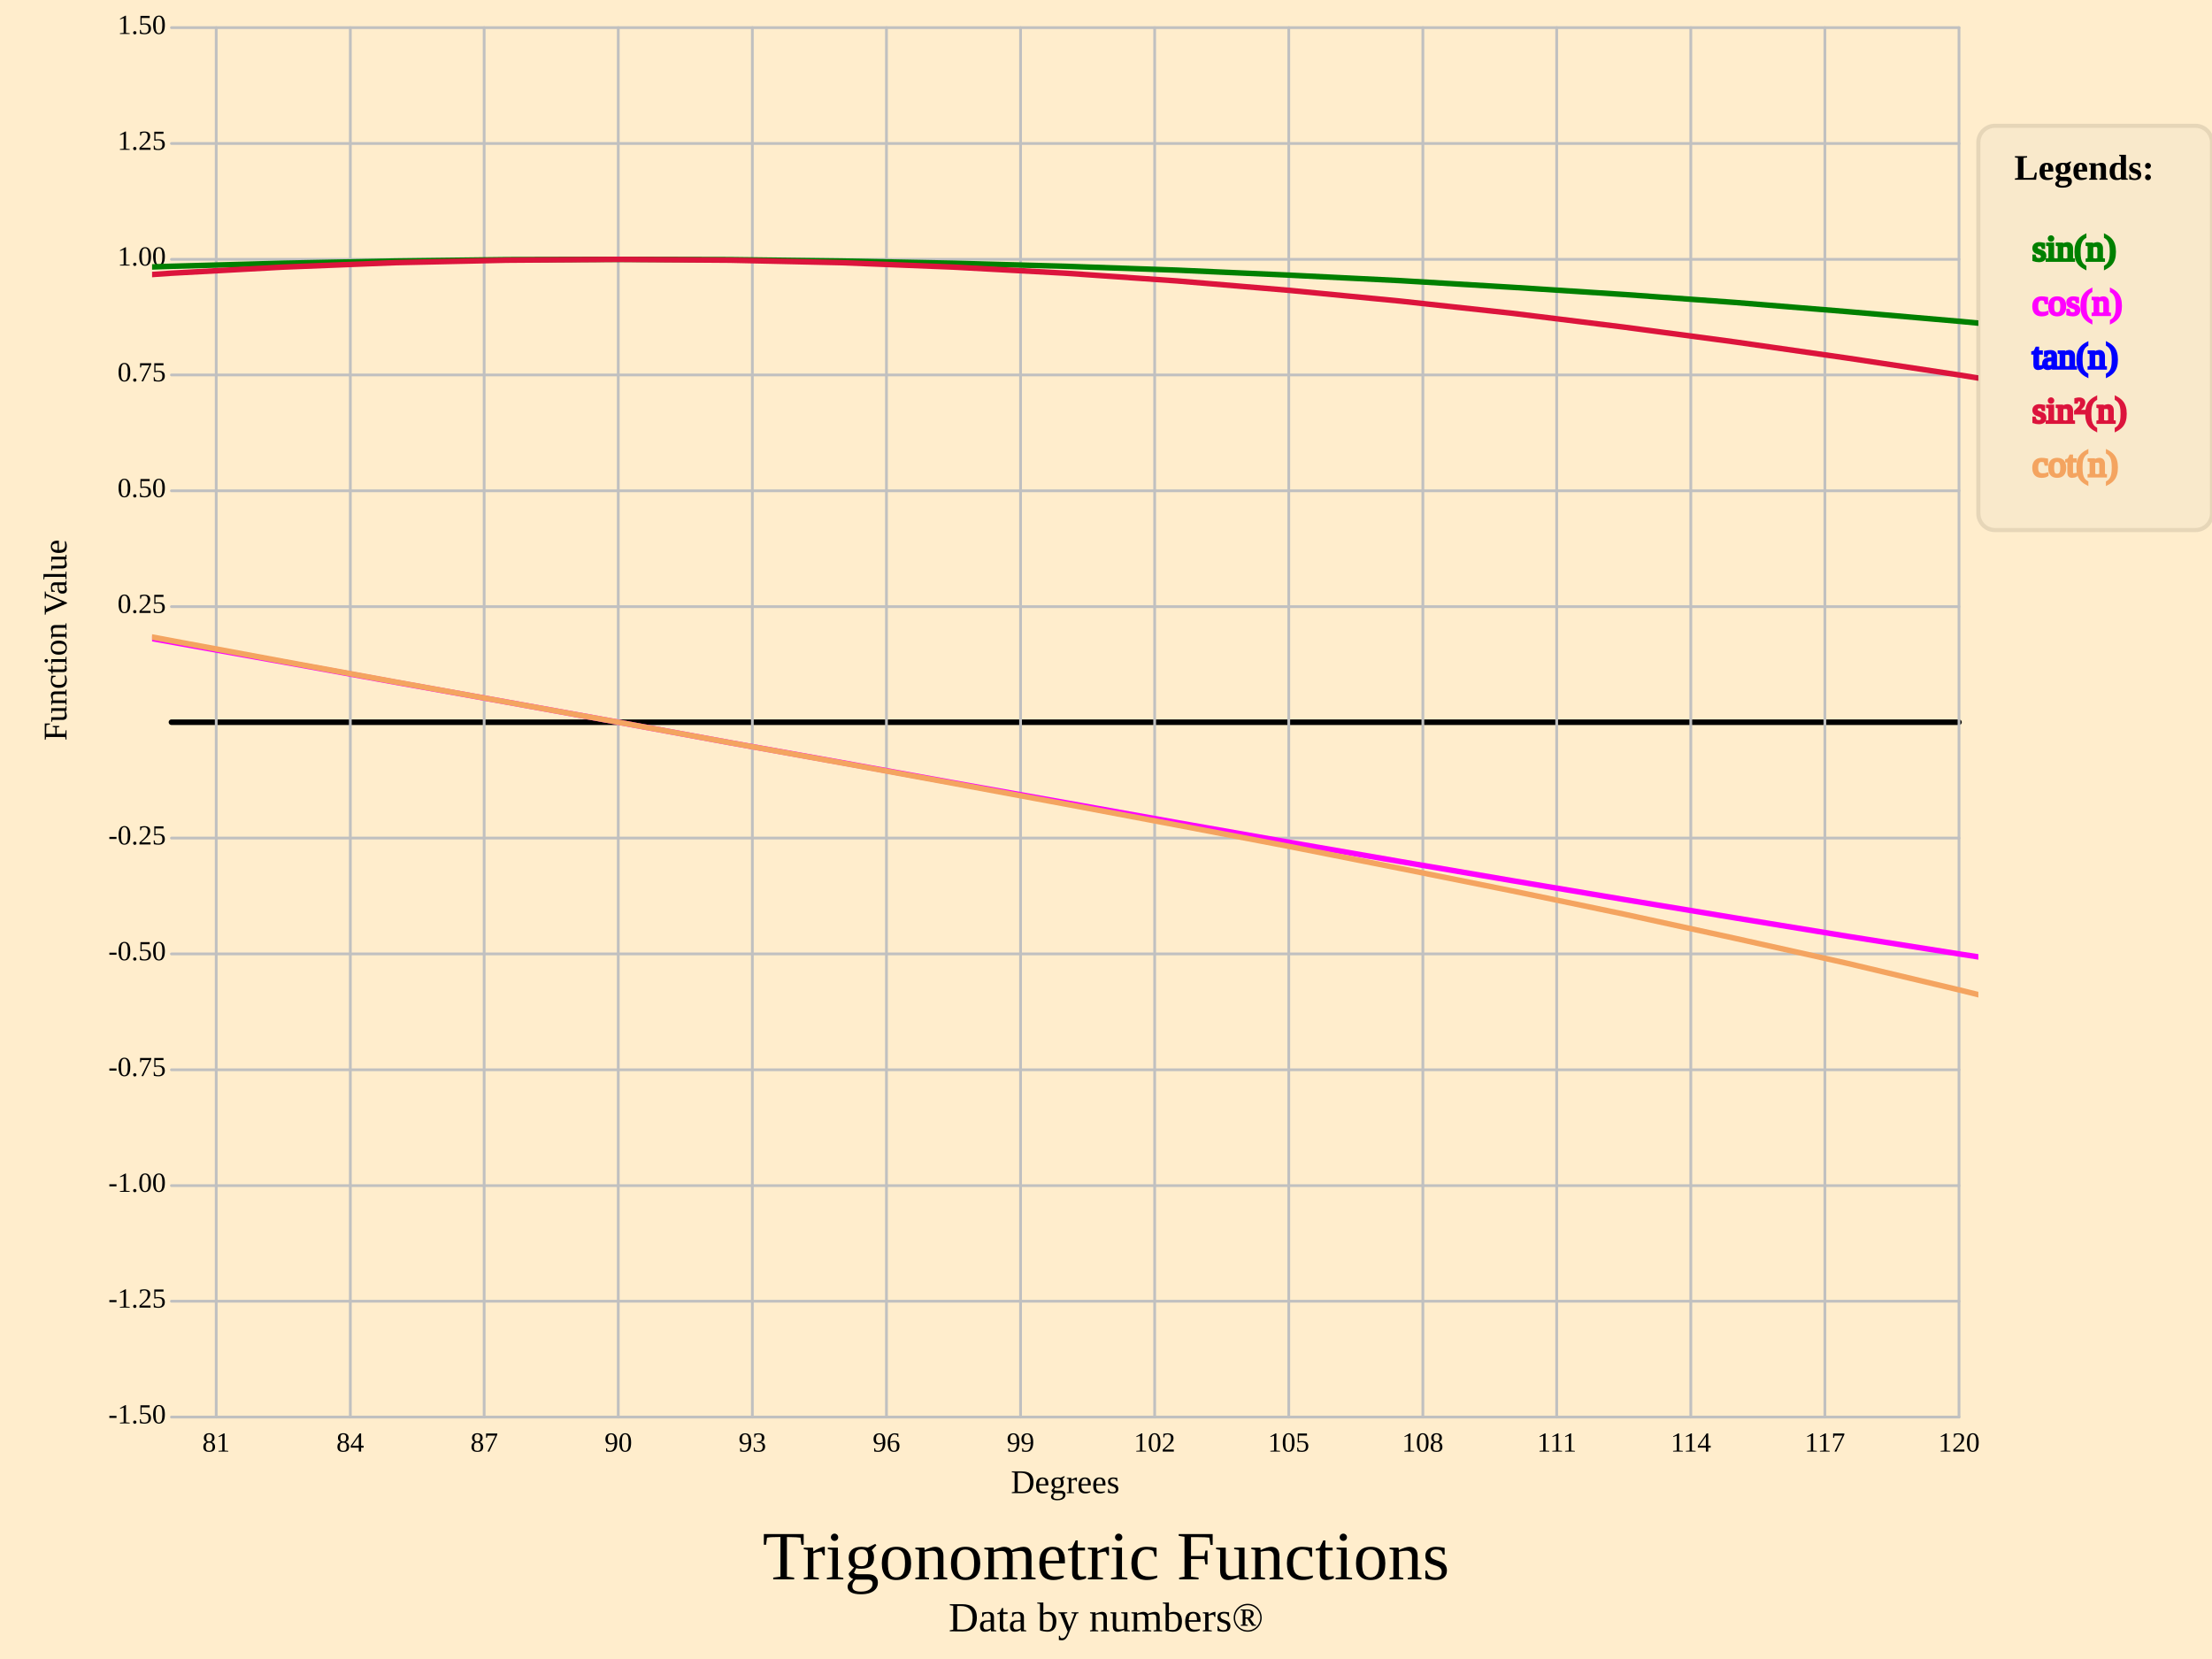
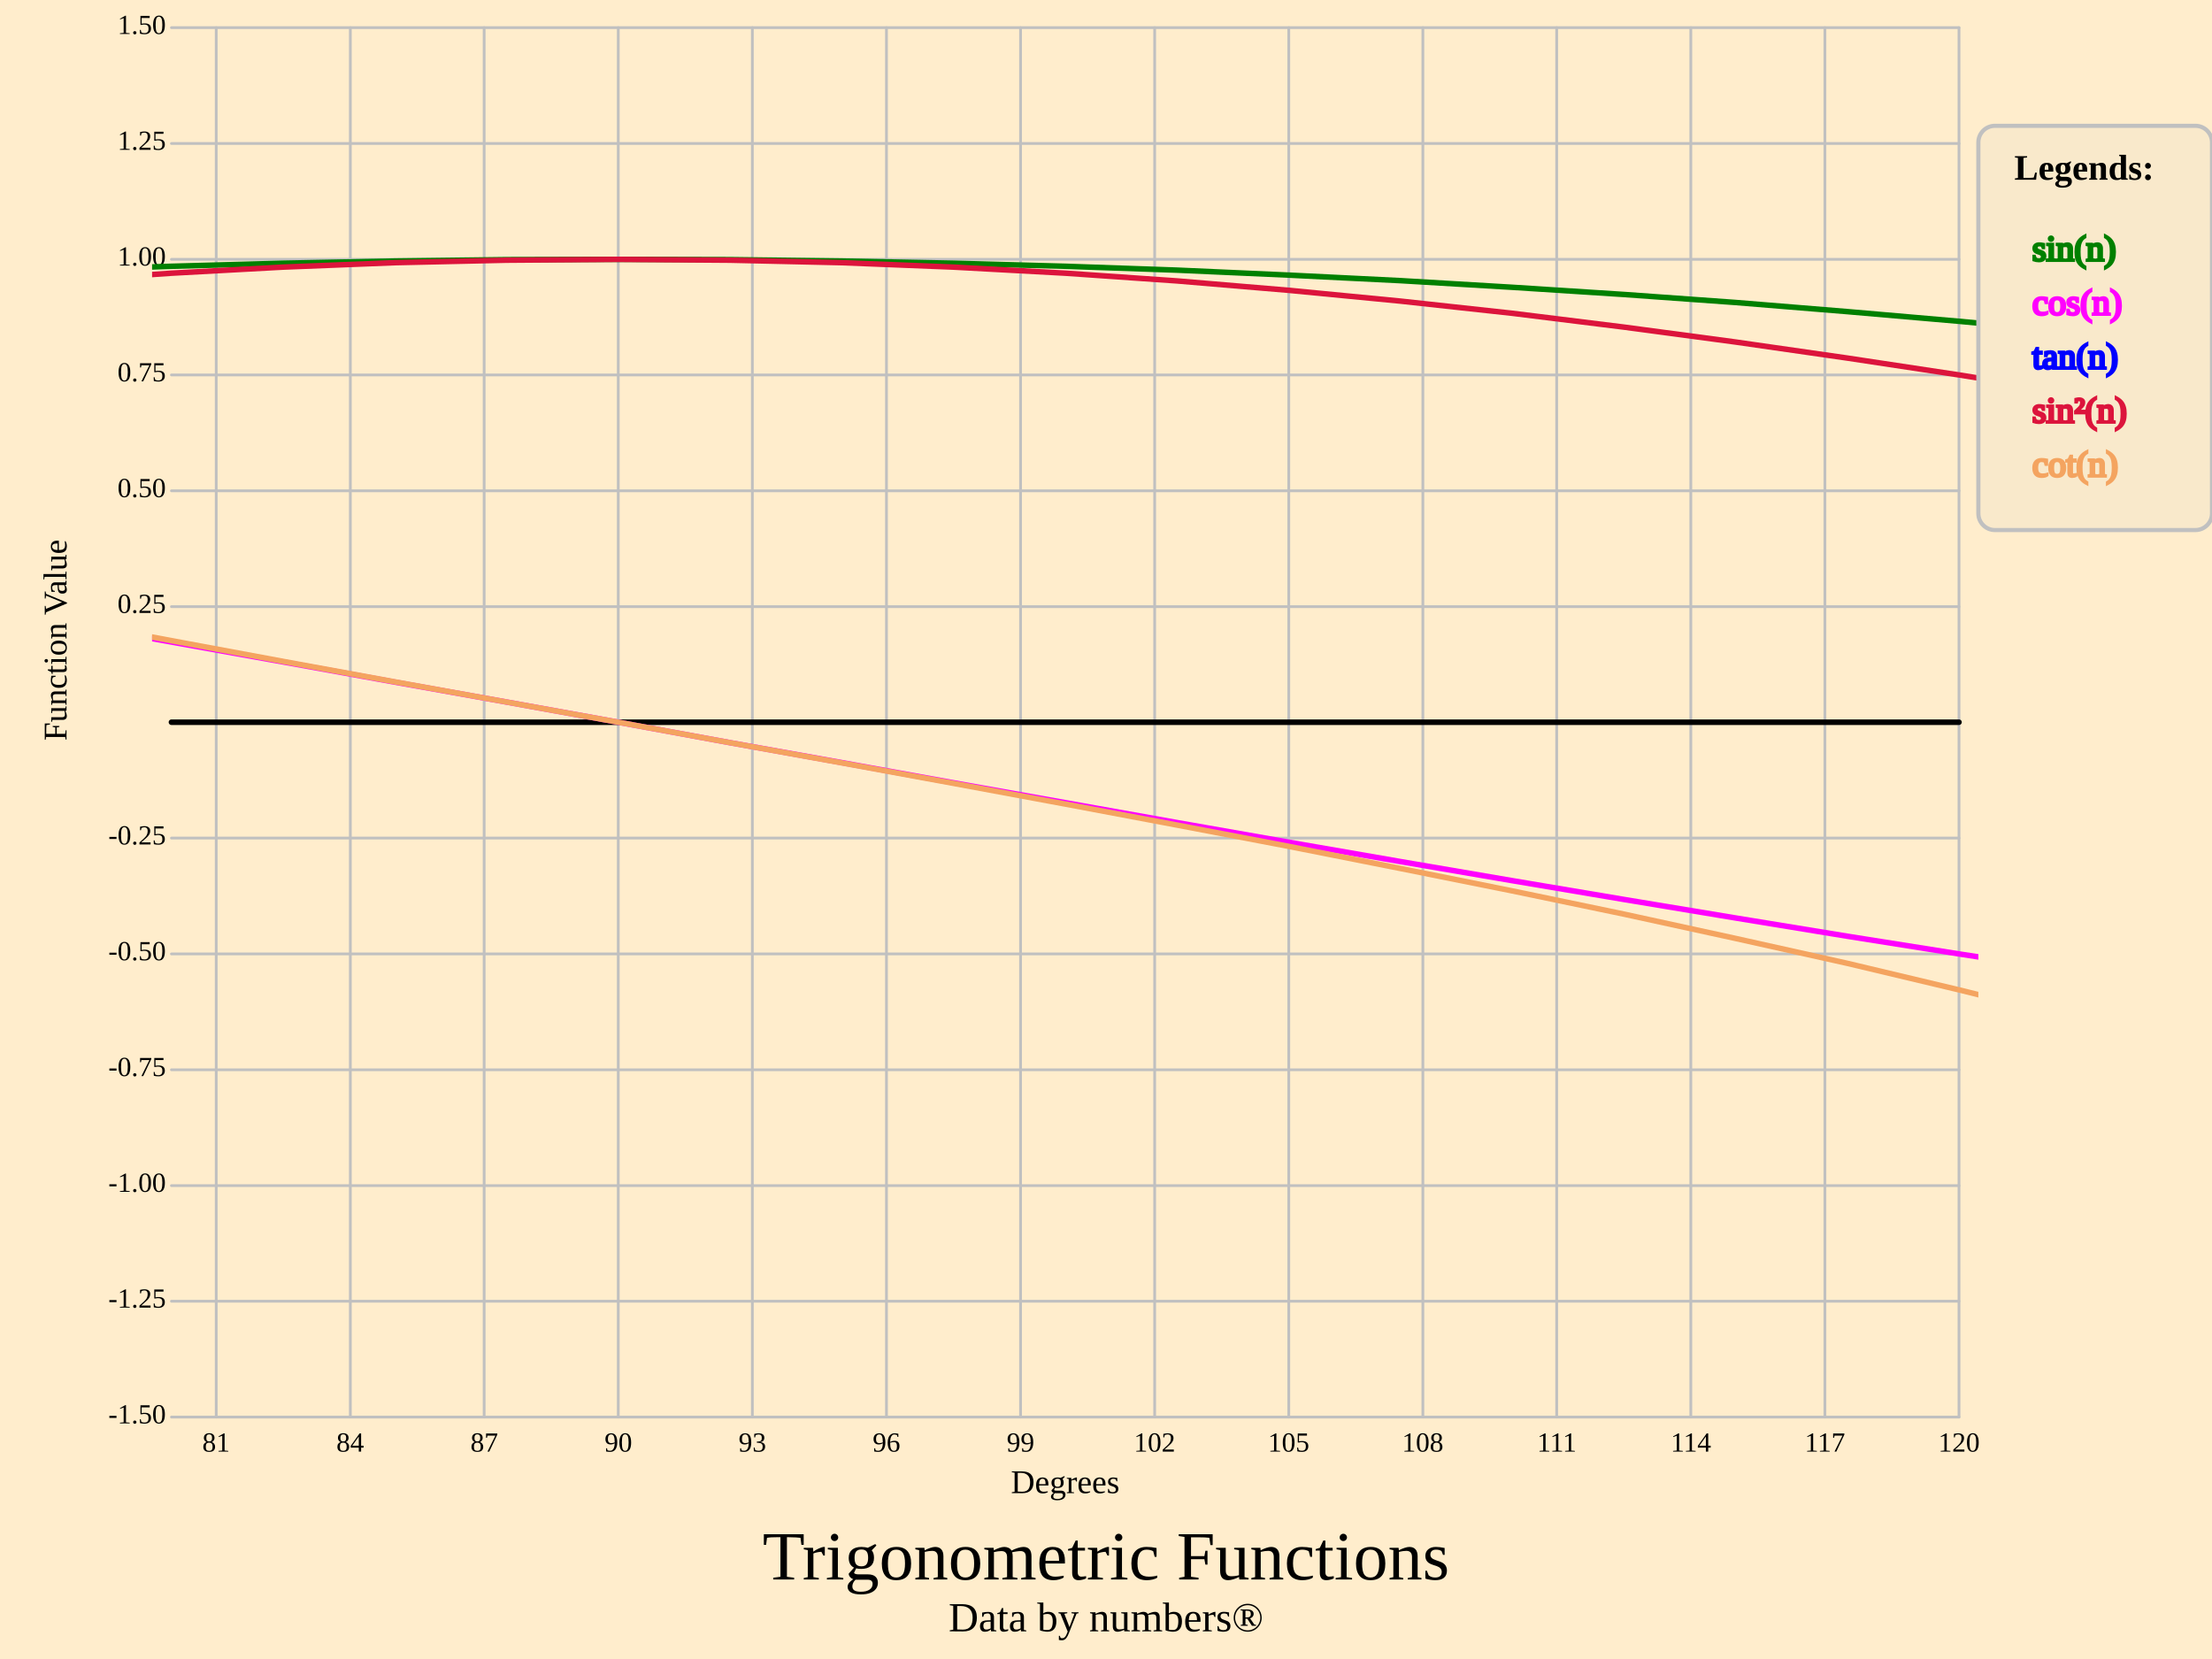
<svg xmlns="http://www.w3.org/2000/svg" width="800" height="600">
  <defs>
    <clipPath id="plotable">
-       <rect x="55.0" y="3.0" width="660.5" height="516.5" />
+       <rect x="55.0" y="3.0" width="660.5" height="516.5" rx="0.0" />
    </clipPath>
  </defs>
-   <rect x="0" y="0" width="800" height="600" style="stroke: none; stroke-width: 0; fill: #ffedcc" />
-   <path d=" M 62.0,261.2 H 708.5 " style="stroke: Black;fill: none;stroke-width: 2.0;stroke-linecap: round" />
-   <path d=" M 78.2,512.5 V 10.0 M 126.7,512.5 V 10.0 M 175.1,512.5 V 10.0 M 223.6,512.5 V 10.0 M 272.1,512.5 V 10.0 M 320.6,512.5 V 10.0 M 369.1,512.5 V 10.0 M 417.6,512.5 V 10.0 M 466.1,512.5 V 10.0 M 514.6,512.5 V 10.0 M 563.0,512.5 V 10.0 M 611.5,512.5 V 10.0 M 660.0,512.5 V 10.0 M 708.5,512.5 V 10.0 " style="stroke: Silver;fill: none;stroke-width: 1.0;stroke-linecap: round" />
-   <text x="78.16" y="525.00" style="text-anchor: middle; font-size: 10.0px">81</text>
-   <text x="126.65" y="525.00" style="text-anchor: middle; font-size: 10.0px">84</text>
-   <text x="175.14" y="525.00" style="text-anchor: middle; font-size: 10.0px">87</text>
-   <text x="223.63" y="525.00" style="text-anchor: middle; font-size: 10.0px">90</text>
-   <text x="272.11" y="525.00" style="text-anchor: middle; font-size: 10.0px">93</text>
-   <text x="320.60" y="525.00" style="text-anchor: middle; font-size: 10.0px">96</text>
-   <text x="369.09" y="525.00" style="text-anchor: middle; font-size: 10.0px">99</text>
-   <text x="417.58" y="525.00" style="text-anchor: middle; font-size: 10.0px">102</text>
-   <text x="466.06" y="525.00" style="text-anchor: middle; font-size: 10.0px">105</text>
-   <text x="514.55" y="525.00" style="text-anchor: middle; font-size: 10.0px">108</text>
-   <text x="563.04" y="525.00" style="text-anchor: middle; font-size: 10.0px">111</text>
-   <text x="611.53" y="525.00" style="text-anchor: middle; font-size: 10.0px">114</text>
-   <text x="660.01" y="525.00" style="text-anchor: middle; font-size: 10.0px">117</text>
-   <text x="708.50" y="525.00" style="text-anchor: middle; font-size: 10.0px">120</text>
-   <path d=" M 62.0,219.4 H 708.5 M 62.0,303.1 H 708.5 M 62.0,177.5 H 708.5 M 62.0,345.0 H 708.5 M 62.0,135.6 H 708.5 M 62.0,386.9 H 708.5 M 62.0,93.8 H 708.5 M 62.0,428.8 H 708.5 M 62.0,51.9 H 708.5 M 62.0,470.6 H 708.5 M 62.0,10.0 H 708.5 M 62.0,512.5 H 708.5 " style="stroke: Silver;fill: none;stroke-width: 1.0;stroke-linecap: round" />
-   <text x="60.00" y="219.38" dominant-baseline="middle" style="text-anchor: end; font-size: 10.0px">0.25</text>
-   <text x="60.00" y="303.12" dominant-baseline="middle" style="text-anchor: end; font-size: 10.0px">-0.25</text>
-   <text x="60.00" y="177.50" dominant-baseline="middle" style="text-anchor: end; font-size: 10.0px">0.50</text>
-   <text x="60.00" y="345.00" dominant-baseline="middle" style="text-anchor: end; font-size: 10.0px">-0.50</text>
-   <text x="60.00" y="135.62" dominant-baseline="middle" style="text-anchor: end; font-size: 10.0px">0.75</text>
-   <text x="60.00" y="386.88" dominant-baseline="middle" style="text-anchor: end; font-size: 10.0px">-0.75</text>
-   <text x="60.00" y="93.75" dominant-baseline="middle" style="text-anchor: end; font-size: 10.0px">1.00</text>
-   <text x="60.00" y="428.75" dominant-baseline="middle" style="text-anchor: end; font-size: 10.0px">-1.00</text>
-   <text x="60.00" y="51.88" dominant-baseline="middle" style="text-anchor: end; font-size: 10.0px">1.25</text>
-   <text x="60.00" y="470.62" dominant-baseline="middle" style="text-anchor: end; font-size: 10.0px">-1.25</text>
-   <text x="60.00" y="10.00" dominant-baseline="middle" style="text-anchor: end; font-size: 10.0px">1.50</text>
-   <text x="60.00" y="512.50" dominant-baseline="middle" style="text-anchor: end; font-size: 10.0px">-1.50</text>
+   <rect x="0" y="0" width="800" height="600" rx="0" style="fill: #ffedcc;stroke: none;stroke-width: 0" />
+   <path d=" M 78.2,512.5 V 10.0 M 126.7,512.5 V 10.0 M 175.1,512.5 V 10.0 M 223.6,512.5 V 10.0 M 272.1,512.5 V 10.0 M 320.6,512.5 V 10.0 M 369.1,512.5 V 10.0 M 417.6,512.5 V 10.0 M 466.1,512.5 V 10.0 M 514.6,512.5 V 10.0 M 563.0,512.5 V 10.0 M 611.5,512.5 V 10.0 M 660.0,512.5 V 10.0 M 708.5,512.5 V 10.0 " style="fill: none;stroke: Silver;stroke-linecap: round;stroke-width: 1.0" />
+   <text x="78.16" y="525.00" style="font-size: 10.0px;text-anchor: middle">81</text>
+   <text x="126.65" y="525.00" style="font-size: 10.0px;text-anchor: middle">84</text>
+   <text x="175.14" y="525.00" style="font-size: 10.0px;text-anchor: middle">87</text>
+   <text x="223.63" y="525.00" style="font-size: 10.0px;text-anchor: middle">90</text>
+   <text x="272.11" y="525.00" style="font-size: 10.0px;text-anchor: middle">93</text>
+   <text x="320.60" y="525.00" style="font-size: 10.0px;text-anchor: middle">96</text>
+   <text x="369.09" y="525.00" style="font-size: 10.0px;text-anchor: middle">99</text>
+   <text x="417.58" y="525.00" style="font-size: 10.0px;text-anchor: middle">102</text>
+   <text x="466.06" y="525.00" style="font-size: 10.0px;text-anchor: middle">105</text>
+   <text x="514.55" y="525.00" style="font-size: 10.0px;text-anchor: middle">108</text>
+   <text x="563.04" y="525.00" style="font-size: 10.0px;text-anchor: middle">111</text>
+   <text x="611.53" y="525.00" style="font-size: 10.0px;text-anchor: middle">114</text>
+   <text x="660.01" y="525.00" style="font-size: 10.0px;text-anchor: middle">117</text>
+   <text x="708.50" y="525.00" style="font-size: 10.0px;text-anchor: middle">120</text>
+   <path d=" M 62.0,219.4 H 708.5 M 62.0,303.1 H 708.5 M 62.0,177.5 H 708.5 M 62.0,345.0 H 708.5 M 62.0,135.6 H 708.5 M 62.0,386.9 H 708.5 M 62.0,93.8 H 708.5 M 62.0,428.8 H 708.5 M 62.0,51.9 H 708.5 M 62.0,470.6 H 708.5 M 62.0,10.0 H 708.5 M 62.0,512.5 H 708.5 " style="fill: none;stroke: Silver;stroke-linecap: round;stroke-width: 1.0" />
+   <text x="60.00" y="219.38" style="dominant-baseline: middle;font-size: 10.0px;text-anchor: end">0.25</text>
+   <text x="60.00" y="303.12" style="dominant-baseline: middle;font-size: 10.0px;text-anchor: end">-0.25</text>
+   <text x="60.00" y="177.50" style="dominant-baseline: middle;font-size: 10.0px;text-anchor: end">0.50</text>
+   <text x="60.00" y="345.00" style="dominant-baseline: middle;font-size: 10.0px;text-anchor: end">-0.50</text>
+   <text x="60.00" y="135.62" style="dominant-baseline: middle;font-size: 10.0px;text-anchor: end">0.75</text>
+   <text x="60.00" y="386.88" style="dominant-baseline: middle;font-size: 10.0px;text-anchor: end">-0.75</text>
+   <text x="60.00" y="93.75" style="dominant-baseline: middle;font-size: 10.0px;text-anchor: end">1.00</text>
+   <text x="60.00" y="428.75" style="dominant-baseline: middle;font-size: 10.0px;text-anchor: end">-1.00</text>
+   <text x="60.00" y="51.88" style="dominant-baseline: middle;font-size: 10.0px;text-anchor: end">1.25</text>
+   <text x="60.00" y="470.62" style="dominant-baseline: middle;font-size: 10.0px;text-anchor: end">-1.25</text>
+   <text x="60.00" y="10.00" style="dominant-baseline: middle;font-size: 10.0px;text-anchor: end">1.50</text>
+   <text x="60.00" y="512.50" style="dominant-baseline: middle;font-size: 10.0px;text-anchor: end">-1.50</text>
+   <path d=" M 62.0,261.2 H 708.5 " style="fill: none;stroke: Black;stroke-linecap: round;stroke-width: 2.0" />
  <g clip-path="url(#plotable)" opacity="1.00">
-     <path d=" M -400.0,261.2 L -400.0,253.9 M -400.0,239.4 M -400.0,232.2 M -400.0,225.0 M -400.0,217.9 M -400.0,210.9 M -400.0,204.0 M -400.0,197.2 M -400.0,190.5 M -400.0,183.9 M -400.0,177.5 M -400.0,171.3 M -400.0,165.2 M -400.0,159.3 M -400.0,153.6 M -400.0,148.1 M -400.0,142.8 M -400.0,137.8 M -400.0,132.9 L -382.5,128.4 L -342.1,124.0 L -301.7,120.0 L -261.2,116.2 L -220.8,112.7 L -180.4,109.4 L -140.0,106.5 L -99.6,103.9 L -59.2,101.5 L -18.8,99.5 L 21.6,97.7 L 62.0,96.3 L 102.4,95.2 L 142.8,94.4 L 183.2,93.9 L 223.6,93.8 L 264.0,93.9 L 304.4,94.4 L 344.8,95.2 L 385.3,96.3 L 425.7,97.7 L 466.1,99.5 L 506.5,101.5 L 546.9,103.9 L 587.3,106.5 L 627.7,109.4 L 668.1,112.7 L 708.5,116.2 L 748.9,120.0 L 789.3,124.0 L 829.7,128.4 L 870.1,132.9 L 910.5,137.8 L 950.9,142.8 L 991.3,148.1 L 1031.8,153.6 L 1072.2,159.3 L 1112.6,165.2 L 1153.0,171.3 L 1193.4,177.5 L 1200.0,183.9 M 1200.0,197.2 M 1200.0,204.0 M 1200.0,210.9 M 1200.0,217.9 M 1200.0,225.0 M 1200.0,232.2 M 1200.0,239.4 M 1200.0,246.7 M 1200.0,253.9 M 1200.0,261.2 M 1200.0,268.6 M 1200.0,275.8 M 1200.0,283.1 M 1200.0,290.3 M 1200.0,297.5 M 1200.0,304.6 M 1200.0,311.6 M 1200.0,318.5 M 1200.0,325.3 M 1200.0,332.0 M 1200.0,338.6 M 1200.0,345.0 M 1200.0,351.2 M 1200.0,357.3 M 1200.0,363.2 M 1200.0,368.9 M 1200.0,374.4 M 1200.0,379.7 M 1200.0,384.7 M 1200.0,389.6 M 1200.0,394.1 M 1200.0,398.5 M 1200.0,402.5 M 1200.0,406.3 M 1200.0,409.8 M 1200.0,413.1 M 1200.0,416.0 M 1200.0,418.6 M 1200.0,421.0 M 1200.0,423.0 M 1200.0,424.8 M 1200.0,426.2 M 1200.0,427.3 M 1200.0,428.1 M 1200.0,428.6 M 1200.0,428.8 M 1200.0,428.6 M 1200.0,428.1 M 1200.0,427.3 M 1200.0,426.2 M 1200.0,424.8 M 1200.0,423.0 M 1200.0,421.0 M 1200.0,418.6 M 1200.0,416.0 M 1200.0,413.1 M 1200.0,409.8 M 1200.0,406.3 M 1200.0,402.5 M 1200.0,398.5 M 1200.0,394.1 M 1200.0,389.6 M 1200.0,384.7 M 1200.0,379.7 M 1200.0,374.4 M 1200.0,368.9 M 1200.0,363.2 M 1200.0,357.3 M 1200.0,351.2 M 1200.0,345.0 M 1200.0,338.6 M 1200.0,332.0 M 1200.0,325.3 M 1200.0,318.5 M 1200.0,311.6 M 1200.0,304.6 M 1200.0,297.5 M 1200.0,290.3 M 1200.0,283.1 M 1200.0,275.8 M 1200.0,268.6 M 1200.0,261.3 " style="stroke: #008000;fill: none;stroke-width: 2.0;stroke-linecap: round" />
-     <path d=" M -400.0,93.8 L -400.0,93.9 M -400.0,95.2 M -400.0,96.3 M -400.0,97.7 M -400.0,99.5 M -400.0,101.5 M -400.0,103.9 M -400.0,106.5 M -400.0,109.4 M -400.0,112.7 M -400.0,116.2 M -400.0,120.0 M -400.0,124.0 M -400.0,128.4 M -400.0,132.9 M -400.0,137.8 M -400.0,142.8 M -400.0,148.1 M -400.0,153.6 L -382.5,159.3 L -342.1,165.2 L -301.7,171.3 L -261.2,177.5 L -220.8,183.9 L -180.4,190.5 L -140.0,197.2 L -99.6,204.0 L -59.2,210.9 L -18.8,217.9 L 21.6,225.0 L 62.0,232.2 L 102.4,239.4 L 142.8,246.7 L 183.2,253.9 L 223.6,261.2 L 264.0,268.6 L 304.4,275.8 L 344.8,283.1 L 385.3,290.3 L 425.7,297.5 L 466.1,304.6 L 506.5,311.6 L 546.9,318.5 L 587.3,325.3 L 627.7,332.0 L 668.1,338.6 L 708.5,345.0 L 748.9,351.2 L 789.3,357.3 L 829.7,363.2 L 870.1,368.9 L 910.5,374.4 L 950.9,379.7 L 991.3,384.7 L 1031.8,389.6 L 1072.2,394.1 L 1112.6,398.5 L 1153.0,402.5 L 1193.4,406.3 L 1200.0,409.8 M 1200.0,416.0 M 1200.0,418.6 M 1200.0,421.0 M 1200.0,423.0 M 1200.0,424.8 M 1200.0,426.2 M 1200.0,427.3 M 1200.0,428.1 M 1200.0,428.6 M 1200.0,428.8 M 1200.0,428.6 M 1200.0,428.1 M 1200.0,427.3 M 1200.0,426.2 M 1200.0,424.8 M 1200.0,423.0 M 1200.0,421.0 M 1200.0,418.6 M 1200.0,416.0 M 1200.0,413.1 M 1200.0,409.8 M 1200.0,406.3 M 1200.0,402.5 M 1200.0,398.5 M 1200.0,394.1 M 1200.0,389.6 M 1200.0,384.7 M 1200.0,379.7 M 1200.0,374.4 M 1200.0,368.9 M 1200.0,363.2 M 1200.0,357.3 M 1200.0,351.2 M 1200.0,345.0 M 1200.0,338.6 M 1200.0,332.0 M 1200.0,325.3 M 1200.0,318.5 M 1200.0,311.6 M 1200.0,304.6 M 1200.0,297.5 M 1200.0,290.3 M 1200.0,283.1 M 1200.0,275.8 M 1200.0,268.6 M 1200.0,261.3 M 1200.0,253.9 M 1200.0,246.7 M 1200.0,239.4 M 1200.0,232.2 M 1200.0,225.0 M 1200.0,217.9 M 1200.0,210.9 M 1200.0,204.0 M 1200.0,197.2 M 1200.0,190.5 M 1200.0,183.9 M 1200.0,177.5 M 1200.0,171.3 M 1200.0,165.2 M 1200.0,159.3 M 1200.0,153.6 M 1200.0,148.1 M 1200.0,142.8 M 1200.0,137.8 M 1200.0,132.9 M 1200.0,128.4 M 1200.0,124.0 M 1200.0,120.0 M 1200.0,116.2 M 1200.0,112.7 M 1200.0,109.4 M 1200.0,106.5 M 1200.0,103.9 M 1200.0,101.5 M 1200.0,99.5 M 1200.0,97.7 M 1200.0,96.3 M 1200.0,95.2 M 1200.0,94.4 M 1200.0,93.9 M 1200.0,93.8 " style="stroke: #ff00ff;fill: none;stroke-width: 2.0;stroke-linecap: round" />
-     <path d=" M -400.0,261.2 L -400.0,253.9 M -400.0,239.2 M -400.0,231.7 M -400.0,224.1 M -400.0,216.4 M -400.0,208.4 M -400.0,200.3 M -400.0,191.9 M -400.0,183.1 M -400.0,174.1 M -400.0,164.5 M -400.0,154.5 M -400.0,144.0 M -400.0,132.7 M -400.0,120.7 M -400.0,107.8 M -400.0,93.8 M -400.0,78.5 M -400.0,61.6 L -382.5,43.0 L -342.1,22.0 L -301.7,-1.7 L -261.2,-28.9 L -220.8,-60.5 L -180.4,-98.0 L -140.0,-143.1 L -99.6,-199.0 L -59.2,-270.0 L -18.8,-300.0 M 62.0,-300.0 M 102.4,-300.0 M 142.8,-300.0 M 183.2,-300.0 M 223.6,-300.0 M 264.0,900.0 M 304.4,900.0 M 344.8,900.0 M 385.3,900.0 M 425.7,900.0 L 466.1,886.4 L 506.5,792.5 L 546.9,721.5 L 587.3,665.6 L 627.7,620.5 L 668.1,583.0 L 708.5,551.4 L 748.9,524.2 L 789.3,500.5 L 829.7,479.5 L 870.1,460.9 L 910.5,444.0 L 950.9,428.8 L 991.3,414.7 L 1031.8,401.8 L 1072.2,389.8 L 1112.6,378.5 L 1153.0,368.0 L 1193.4,358.0 L 1200.0,348.4 M 1200.0,330.6 M 1200.0,322.2 M 1200.0,314.1 M 1200.0,306.1 M 1200.0,298.4 M 1200.0,290.8 M 1200.0,283.3 M 1200.0,275.9 M 1200.0,268.6 M 1200.0,261.2 M 1200.0,253.9 M 1200.0,246.6 M 1200.0,239.2 M 1200.0,231.7 M 1200.0,224.1 M 1200.0,216.4 M 1200.0,208.4 M 1200.0,200.3 M 1200.0,191.9 M 1200.0,183.1 M 1200.0,174.1 M 1200.0,164.5 M 1200.0,154.5 M 1200.0,144.0 M 1200.0,132.7 M 1200.0,120.7 M 1200.0,107.8 M 1200.0,93.8 M 1200.0,78.5 M 1200.0,61.6 M 1200.0,43.0 M 1200.0,22.0 M 1200.0,-1.7 M 1200.0,-28.9 M 1200.0,-60.5 M 1200.0,-98.0 M 1200.0,-143.1 M 1200.0,-199.0 M 1200.0,-270.0 M 1200.0,-300.0 M 1200.0,-300.0 M 1200.0,-300.0 M 1200.0,-300.0 M 1200.0,-300.0 M 1200.0,-300.0 M 1200.0,-300.0 M 1200.0,900.0 M 1200.0,900.0 M 1200.0,900.0 M 1200.0,900.0 M 1200.0,900.0 M 1200.0,886.4 M 1200.0,792.5 M 1200.0,721.5 M 1200.0,665.6 M 1200.0,620.5 M 1200.0,583.0 M 1200.0,551.4 M 1200.0,524.2 M 1200.0,500.5 M 1200.0,479.5 M 1200.0,460.9 M 1200.0,444.0 M 1200.0,428.8 M 1200.0,414.7 M 1200.0,401.8 M 1200.0,389.8 M 1200.0,378.5 M 1200.0,368.0 M 1200.0,358.0 M 1200.0,348.4 M 1200.0,339.4 M 1200.0,330.6 M 1200.0,322.2 M 1200.0,314.1 M 1200.0,306.1 M 1200.0,298.4 M 1200.0,290.8 M 1200.0,283.3 M 1200.0,275.9 M 1200.0,268.6 M 1200.0,261.3 " style="stroke: #0000ff;fill: none;stroke-width: 2.0;stroke-linecap: round" />
-     <path d=" M -400.0,261.2 L -400.0,260.9 M -400.0,258.4 M -400.0,256.2 M -400.0,253.4 M -400.0,250.0 M -400.0,246.1 M -400.0,241.7 M -400.0,236.7 M -400.0,231.3 M -400.0,225.5 M -400.0,219.4 M -400.0,212.9 M -400.0,206.1 M -400.0,199.2 M -400.0,192.0 M -400.0,184.8 M -400.0,177.5 M -400.0,170.2 M -400.0,163.0 L -382.5,155.8 L -342.1,148.9 L -301.7,142.1 L -261.2,135.6 L -220.8,129.5 L -180.4,123.7 L -140.0,118.3 L -99.6,113.3 L -59.2,108.9 L -18.8,105.0 L 21.6,101.6 L 62.0,98.8 L 102.4,96.6 L 142.8,95.0 L 183.2,94.1 L 223.6,93.8 L 264.0,94.1 L 304.4,95.0 L 344.8,96.6 L 385.3,98.8 L 425.7,101.6 L 466.1,105.0 L 506.5,108.9 L 546.9,113.3 L 587.3,118.3 L 627.7,123.7 L 668.1,129.5 L 708.5,135.6 L 748.9,142.1 L 789.3,148.9 L 829.7,155.8 L 870.1,163.0 L 910.5,170.2 L 950.9,177.5 L 991.3,184.8 L 1031.8,192.0 L 1072.2,199.2 L 1112.6,206.1 L 1153.0,212.9 L 1193.4,219.4 L 1200.0,225.5 M 1200.0,236.7 M 1200.0,241.7 M 1200.0,246.1 M 1200.0,250.0 M 1200.0,253.4 M 1200.0,256.2 M 1200.0,258.4 M 1200.0,260.0 M 1200.0,260.9 M 1200.0,261.2 M 1200.0,260.9 M 1200.0,260.0 M 1200.0,258.4 M 1200.0,256.2 M 1200.0,253.4 M 1200.0,250.0 M 1200.0,246.1 M 1200.0,241.7 M 1200.0,236.7 M 1200.0,231.3 M 1200.0,225.5 M 1200.0,219.4 M 1200.0,212.9 M 1200.0,206.1 M 1200.0,199.2 M 1200.0,192.0 M 1200.0,184.8 M 1200.0,177.5 M 1200.0,170.2 M 1200.0,163.0 M 1200.0,155.8 M 1200.0,148.9 M 1200.0,142.1 M 1200.0,135.6 M 1200.0,129.5 M 1200.0,123.7 M 1200.0,118.3 M 1200.0,113.3 M 1200.0,108.9 M 1200.0,105.0 M 1200.0,101.6 M 1200.0,98.8 M 1200.0,96.6 M 1200.0,95.0 M 1200.0,94.1 M 1200.0,93.8 M 1200.0,94.1 M 1200.0,95.0 M 1200.0,96.6 M 1200.0,98.8 M 1200.0,101.6 M 1200.0,105.0 M 1200.0,108.9 M 1200.0,113.3 M 1200.0,118.3 M 1200.0,123.7 M 1200.0,129.5 M 1200.0,135.6 M 1200.0,142.1 M 1200.0,148.9 M 1200.0,155.8 M 1200.0,163.0 M 1200.0,170.2 M 1200.0,177.5 M 1200.0,184.8 M 1200.0,192.0 M 1200.0,199.2 M 1200.0,206.1 M 1200.0,212.9 M 1200.0,219.4 M 1200.0,225.5 M 1200.0,231.3 M 1200.0,236.7 M 1200.0,241.7 M 1200.0,246.1 M 1200.0,250.0 M 1200.0,253.4 M 1200.0,256.2 M 1200.0,258.4 M 1200.0,260.0 M 1200.0,260.9 M 1200.0,261.2 " style="stroke: #dc143c;fill: none;stroke-width: 2.0;stroke-linecap: round" />
-     <path d=" M -400.0,-300.0 L -400.0,-300.0 M -400.0,-300.0 M -400.0,-300.0 M -400.0,-300.0 M -400.0,-270.0 M -400.0,-199.0 M -400.0,-143.1 M -400.0,-98.0 M -400.0,-60.5 M -400.0,-28.9 M -400.0,-1.7 M -400.0,22.0 M -400.0,43.0 M -400.0,61.6 M -400.0,78.5 M -400.0,93.8 M -400.0,107.8 M -400.0,120.7 L -382.5,132.7 L -342.1,144.0 L -301.7,154.5 L -261.2,164.5 L -220.8,174.1 L -180.4,183.1 L -140.0,191.9 L -99.6,200.3 L -59.2,208.4 L -18.8,216.4 L 21.6,224.1 L 62.0,231.7 L 102.4,239.2 L 142.8,246.6 L 183.2,253.9 L 223.6,261.2 L 264.0,268.6 L 304.4,275.9 L 344.8,283.3 L 385.3,290.8 L 425.7,298.4 L 466.1,306.1 L 506.5,314.1 L 546.9,322.2 L 587.3,330.6 L 627.7,339.4 L 668.1,348.4 L 708.5,358.0 L 748.9,368.0 L 789.3,378.5 L 829.7,389.8 L 870.1,401.8 L 910.5,414.7 L 950.9,428.8 L 991.3,444.0 L 1031.8,460.9 L 1072.2,479.5 L 1112.6,500.5 L 1153.0,524.2 L 1193.4,551.4 L 1200.0,583.0 M 1200.0,665.6 M 1200.0,721.5 M 1200.0,792.5 M 1200.0,886.4 M 1200.0,900.0 M 1200.0,900.0 M 1200.0,900.0 M 1200.0,900.0 M 1200.0,900.0 M 1200.0,900.0 M 1200.0,-300.0 M 1200.0,-300.0 M 1200.0,-300.0 M 1200.0,-300.0 M 1200.0,-300.0 M 1200.0,-300.0 M 1200.0,-270.0 M 1200.0,-199.0 M 1200.0,-143.1 M 1200.0,-98.0 M 1200.0,-60.5 M 1200.0,-28.9 M 1200.0,-1.7 M 1200.0,22.0 M 1200.0,43.0 M 1200.0,61.6 M 1200.0,78.5 M 1200.0,93.8 M 1200.0,107.8 M 1200.0,120.7 M 1200.0,132.7 M 1200.0,144.0 M 1200.0,154.5 M 1200.0,164.5 M 1200.0,174.1 M 1200.0,183.1 M 1200.0,191.9 M 1200.0,200.3 M 1200.0,208.4 M 1200.0,216.4 M 1200.0,224.1 M 1200.0,231.7 M 1200.0,239.2 M 1200.0,246.6 M 1200.0,253.9 M 1200.0,261.2 M 1200.0,268.6 M 1200.0,275.9 M 1200.0,283.3 M 1200.0,290.8 M 1200.0,298.4 M 1200.0,306.1 M 1200.0,314.1 M 1200.0,322.2 M 1200.0,330.6 M 1200.0,339.4 M 1200.0,348.4 M 1200.0,358.0 M 1200.0,368.0 M 1200.0,378.5 M 1200.0,389.8 M 1200.0,401.8 M 1200.0,414.7 M 1200.0,428.8 M 1200.0,444.0 M 1200.0,460.9 M 1200.0,479.5 M 1200.0,500.5 M 1200.0,524.2 M 1200.0,551.4 M 1200.0,583.0 M 1200.0,620.5 M 1200.0,665.6 M 1200.0,721.5 M 1200.0,792.5 M 1200.0,886.4 M 1200.0,900.0 M 1200.0,900.0 M 1200.0,900.0 M 1200.0,900.0 M 1200.0,900.0 M 1200.0,900.0 " style="stroke: #f4a460;fill: none;stroke-width: 2.0;stroke-linecap: round" />
+     <path d=" M -400.0,261.2 L -400.0,253.9 M -400.0,239.4 M -400.0,232.2 M -400.0,225.0 M -400.0,217.9 M -400.0,210.9 M -400.0,204.0 M -400.0,197.2 M -400.0,190.5 M -400.0,183.9 M -400.0,177.5 M -400.0,171.3 M -400.0,165.2 M -400.0,159.3 M -400.0,153.6 M -400.0,148.1 M -400.0,142.8 M -400.0,137.8 M -400.0,132.9 L -382.5,128.4 L -342.1,124.0 L -301.7,120.0 L -261.2,116.2 L -220.8,112.7 L -180.4,109.4 L -140.0,106.5 L -99.6,103.9 L -59.2,101.5 L -18.8,99.5 L 21.6,97.7 L 62.0,96.3 L 102.4,95.2 L 142.8,94.4 L 183.2,93.9 L 223.6,93.8 L 264.0,93.9 L 304.4,94.4 L 344.8,95.2 L 385.3,96.3 L 425.7,97.7 L 466.1,99.5 L 506.5,101.5 L 546.9,103.9 L 587.3,106.5 L 627.7,109.4 L 668.1,112.7 L 708.5,116.2 L 748.9,120.0 L 789.3,124.0 L 829.7,128.4 L 870.1,132.9 L 910.5,137.8 L 950.9,142.8 L 991.3,148.1 L 1031.8,153.6 L 1072.2,159.3 L 1112.6,165.2 L 1153.0,171.3 L 1193.4,177.5 L 1200.0,183.9 M 1200.0,197.2 M 1200.0,204.0 M 1200.0,210.9 M 1200.0,217.9 M 1200.0,225.0 M 1200.0,232.2 M 1200.0,239.4 M 1200.0,246.7 M 1200.0,253.9 M 1200.0,261.2 M 1200.0,268.6 M 1200.0,275.8 M 1200.0,283.1 M 1200.0,290.3 M 1200.0,297.5 M 1200.0,304.6 M 1200.0,311.6 M 1200.0,318.5 M 1200.0,325.3 M 1200.0,332.0 M 1200.0,338.6 M 1200.0,345.0 M 1200.0,351.2 M 1200.0,357.3 M 1200.0,363.2 M 1200.0,368.9 M 1200.0,374.4 M 1200.0,379.7 M 1200.0,384.7 M 1200.0,389.6 M 1200.0,394.1 M 1200.0,398.5 M 1200.0,402.5 M 1200.0,406.3 M 1200.0,409.8 M 1200.0,413.1 M 1200.0,416.0 M 1200.0,418.6 M 1200.0,421.0 M 1200.0,423.0 M 1200.0,424.8 M 1200.0,426.2 M 1200.0,427.3 M 1200.0,428.1 M 1200.0,428.6 M 1200.0,428.8 M 1200.0,428.6 M 1200.0,428.1 M 1200.0,427.3 M 1200.0,426.2 M 1200.0,424.8 M 1200.0,423.0 M 1200.0,421.0 M 1200.0,418.6 M 1200.0,416.0 M 1200.0,413.1 M 1200.0,409.8 M 1200.0,406.3 M 1200.0,402.5 M 1200.0,398.5 M 1200.0,394.1 M 1200.0,389.6 M 1200.0,384.7 M 1200.0,379.7 M 1200.0,374.4 M 1200.0,368.9 M 1200.0,363.2 M 1200.0,357.3 M 1200.0,351.2 M 1200.0,345.0 M 1200.0,338.6 M 1200.0,332.0 M 1200.0,325.3 M 1200.0,318.5 M 1200.0,311.6 M 1200.0,304.6 M 1200.0,297.5 M 1200.0,290.3 M 1200.0,283.1 M 1200.0,275.8 M 1200.0,268.6 M 1200.0,261.3 " style="fill: none;stroke: #008000;stroke-linecap: round;stroke-width: 2.0" />
+     <path d=" M -400.0,93.8 L -400.0,93.9 M -400.0,95.2 M -400.0,96.3 M -400.0,97.7 M -400.0,99.5 M -400.0,101.5 M -400.0,103.9 M -400.0,106.5 M -400.0,109.4 M -400.0,112.7 M -400.0,116.2 M -400.0,120.0 M -400.0,124.0 M -400.0,128.4 M -400.0,132.9 M -400.0,137.8 M -400.0,142.8 M -400.0,148.1 M -400.0,153.6 L -382.5,159.3 L -342.1,165.2 L -301.7,171.3 L -261.2,177.5 L -220.8,183.9 L -180.4,190.5 L -140.0,197.2 L -99.6,204.0 L -59.2,210.9 L -18.8,217.9 L 21.6,225.0 L 62.0,232.2 L 102.4,239.4 L 142.8,246.7 L 183.2,253.9 L 223.6,261.2 L 264.0,268.6 L 304.4,275.8 L 344.8,283.1 L 385.3,290.3 L 425.7,297.5 L 466.1,304.6 L 506.5,311.6 L 546.9,318.5 L 587.3,325.3 L 627.7,332.0 L 668.1,338.6 L 708.5,345.0 L 748.9,351.2 L 789.3,357.3 L 829.7,363.2 L 870.1,368.9 L 910.5,374.4 L 950.9,379.7 L 991.3,384.7 L 1031.8,389.6 L 1072.2,394.1 L 1112.6,398.5 L 1153.0,402.5 L 1193.4,406.3 L 1200.0,409.8 M 1200.0,416.0 M 1200.0,418.6 M 1200.0,421.0 M 1200.0,423.0 M 1200.0,424.8 M 1200.0,426.2 M 1200.0,427.3 M 1200.0,428.1 M 1200.0,428.6 M 1200.0,428.8 M 1200.0,428.6 M 1200.0,428.1 M 1200.0,427.3 M 1200.0,426.2 M 1200.0,424.8 M 1200.0,423.0 M 1200.0,421.0 M 1200.0,418.6 M 1200.0,416.0 M 1200.0,413.1 M 1200.0,409.8 M 1200.0,406.3 M 1200.0,402.5 M 1200.0,398.5 M 1200.0,394.1 M 1200.0,389.6 M 1200.0,384.7 M 1200.0,379.7 M 1200.0,374.4 M 1200.0,368.9 M 1200.0,363.2 M 1200.0,357.3 M 1200.0,351.2 M 1200.0,345.0 M 1200.0,338.6 M 1200.0,332.0 M 1200.0,325.3 M 1200.0,318.5 M 1200.0,311.6 M 1200.0,304.6 M 1200.0,297.5 M 1200.0,290.3 M 1200.0,283.1 M 1200.0,275.8 M 1200.0,268.6 M 1200.0,261.3 M 1200.0,253.9 M 1200.0,246.7 M 1200.0,239.4 M 1200.0,232.2 M 1200.0,225.0 M 1200.0,217.9 M 1200.0,210.9 M 1200.0,204.0 M 1200.0,197.2 M 1200.0,190.5 M 1200.0,183.9 M 1200.0,177.5 M 1200.0,171.3 M 1200.0,165.2 M 1200.0,159.3 M 1200.0,153.6 M 1200.0,148.1 M 1200.0,142.8 M 1200.0,137.8 M 1200.0,132.9 M 1200.0,128.4 M 1200.0,124.0 M 1200.0,120.0 M 1200.0,116.2 M 1200.0,112.7 M 1200.0,109.4 M 1200.0,106.5 M 1200.0,103.9 M 1200.0,101.5 M 1200.0,99.5 M 1200.0,97.7 M 1200.0,96.3 M 1200.0,95.2 M 1200.0,94.4 M 1200.0,93.9 M 1200.0,93.8 " style="fill: none;stroke: #ff00ff;stroke-linecap: round;stroke-width: 2.0" />
+     <path d=" M -400.0,261.2 L -400.0,253.9 M -400.0,239.2 M -400.0,231.7 M -400.0,224.1 M -400.0,216.4 M -400.0,208.4 M -400.0,200.3 M -400.0,191.9 M -400.0,183.1 M -400.0,174.1 M -400.0,164.5 M -400.0,154.5 M -400.0,144.0 M -400.0,132.7 M -400.0,120.7 M -400.0,107.8 M -400.0,93.8 M -400.0,78.5 M -400.0,61.6 L -382.5,43.0 L -342.1,22.0 L -301.7,-1.7 L -261.2,-28.9 L -220.8,-60.5 L -180.4,-98.0 L -140.0,-143.1 L -99.6,-199.0 L -59.2,-270.0 L -18.8,-300.0 M 62.0,-300.0 M 102.4,-300.0 M 142.8,-300.0 M 183.2,-300.0 M 223.6,-300.0 M 264.0,900.0 M 304.4,900.0 M 344.8,900.0 M 385.3,900.0 M 425.7,900.0 L 466.1,886.4 L 506.5,792.5 L 546.9,721.5 L 587.3,665.6 L 627.7,620.5 L 668.1,583.0 L 708.5,551.4 L 748.9,524.2 L 789.3,500.5 L 829.7,479.5 L 870.1,460.9 L 910.5,444.0 L 950.9,428.8 L 991.3,414.7 L 1031.8,401.8 L 1072.2,389.8 L 1112.6,378.5 L 1153.0,368.0 L 1193.4,358.0 L 1200.0,348.4 M 1200.0,330.6 M 1200.0,322.2 M 1200.0,314.1 M 1200.0,306.1 M 1200.0,298.4 M 1200.0,290.8 M 1200.0,283.3 M 1200.0,275.9 M 1200.0,268.6 M 1200.0,261.2 M 1200.0,253.9 M 1200.0,246.6 M 1200.0,239.2 M 1200.0,231.7 M 1200.0,224.1 M 1200.0,216.4 M 1200.0,208.4 M 1200.0,200.3 M 1200.0,191.9 M 1200.0,183.1 M 1200.0,174.1 M 1200.0,164.5 M 1200.0,154.5 M 1200.0,144.0 M 1200.0,132.7 M 1200.0,120.7 M 1200.0,107.8 M 1200.0,93.8 M 1200.0,78.5 M 1200.0,61.6 M 1200.0,43.0 M 1200.0,22.0 M 1200.0,-1.7 M 1200.0,-28.9 M 1200.0,-60.5 M 1200.0,-98.0 M 1200.0,-143.1 M 1200.0,-199.0 M 1200.0,-270.0 M 1200.0,-300.0 M 1200.0,-300.0 M 1200.0,-300.0 M 1200.0,-300.0 M 1200.0,-300.0 M 1200.0,-300.0 M 1200.0,-300.0 M 1200.0,900.0 M 1200.0,900.0 M 1200.0,900.0 M 1200.0,900.0 M 1200.0,900.0 M 1200.0,886.4 M 1200.0,792.5 M 1200.0,721.5 M 1200.0,665.6 M 1200.0,620.5 M 1200.0,583.0 M 1200.0,551.4 M 1200.0,524.2 M 1200.0,500.5 M 1200.0,479.5 M 1200.0,460.9 M 1200.0,444.0 M 1200.0,428.8 M 1200.0,414.7 M 1200.0,401.8 M 1200.0,389.8 M 1200.0,378.5 M 1200.0,368.0 M 1200.0,358.0 M 1200.0,348.4 M 1200.0,339.4 M 1200.0,330.6 M 1200.0,322.2 M 1200.0,314.1 M 1200.0,306.1 M 1200.0,298.4 M 1200.0,290.8 M 1200.0,283.3 M 1200.0,275.9 M 1200.0,268.6 M 1200.0,261.3 " style="fill: none;stroke: #0000ff;stroke-linecap: round;stroke-width: 2.0" />
+     <path d=" M -400.0,261.2 L -400.0,260.9 M -400.0,258.4 M -400.0,256.2 M -400.0,253.4 M -400.0,250.0 M -400.0,246.1 M -400.0,241.7 M -400.0,236.7 M -400.0,231.3 M -400.0,225.5 M -400.0,219.4 M -400.0,212.9 M -400.0,206.1 M -400.0,199.2 M -400.0,192.0 M -400.0,184.8 M -400.0,177.5 M -400.0,170.2 M -400.0,163.0 L -382.5,155.8 L -342.1,148.9 L -301.7,142.1 L -261.2,135.6 L -220.8,129.5 L -180.4,123.7 L -140.0,118.3 L -99.6,113.3 L -59.2,108.9 L -18.8,105.0 L 21.6,101.6 L 62.0,98.8 L 102.4,96.6 L 142.8,95.0 L 183.2,94.1 L 223.6,93.8 L 264.0,94.1 L 304.4,95.0 L 344.8,96.6 L 385.3,98.8 L 425.7,101.6 L 466.1,105.0 L 506.5,108.9 L 546.9,113.3 L 587.3,118.3 L 627.7,123.7 L 668.1,129.5 L 708.5,135.6 L 748.9,142.1 L 789.3,148.9 L 829.7,155.8 L 870.1,163.0 L 910.5,170.2 L 950.9,177.5 L 991.3,184.8 L 1031.8,192.0 L 1072.2,199.2 L 1112.6,206.1 L 1153.0,212.9 L 1193.4,219.4 L 1200.0,225.5 M 1200.0,236.7 M 1200.0,241.7 M 1200.0,246.1 M 1200.0,250.0 M 1200.0,253.4 M 1200.0,256.2 M 1200.0,258.4 M 1200.0,260.0 M 1200.0,260.9 M 1200.0,261.2 M 1200.0,260.9 M 1200.0,260.0 M 1200.0,258.4 M 1200.0,256.2 M 1200.0,253.4 M 1200.0,250.0 M 1200.0,246.1 M 1200.0,241.7 M 1200.0,236.7 M 1200.0,231.3 M 1200.0,225.5 M 1200.0,219.4 M 1200.0,212.9 M 1200.0,206.1 M 1200.0,199.2 M 1200.0,192.0 M 1200.0,184.8 M 1200.0,177.5 M 1200.0,170.2 M 1200.0,163.0 M 1200.0,155.8 M 1200.0,148.9 M 1200.0,142.1 M 1200.0,135.6 M 1200.0,129.5 M 1200.0,123.7 M 1200.0,118.3 M 1200.0,113.3 M 1200.0,108.9 M 1200.0,105.0 M 1200.0,101.6 M 1200.0,98.8 M 1200.0,96.6 M 1200.0,95.0 M 1200.0,94.1 M 1200.0,93.8 M 1200.0,94.1 M 1200.0,95.0 M 1200.0,96.6 M 1200.0,98.8 M 1200.0,101.6 M 1200.0,105.0 M 1200.0,108.9 M 1200.0,113.3 M 1200.0,118.3 M 1200.0,123.7 M 1200.0,129.5 M 1200.0,135.6 M 1200.0,142.1 M 1200.0,148.9 M 1200.0,155.8 M 1200.0,163.0 M 1200.0,170.2 M 1200.0,177.5 M 1200.0,184.8 M 1200.0,192.0 M 1200.0,199.2 M 1200.0,206.1 M 1200.0,212.9 M 1200.0,219.4 M 1200.0,225.5 M 1200.0,231.3 M 1200.0,236.7 M 1200.0,241.7 M 1200.0,246.1 M 1200.0,250.0 M 1200.0,253.4 M 1200.0,256.2 M 1200.0,258.4 M 1200.0,260.0 M 1200.0,260.9 M 1200.0,261.2 " style="fill: none;stroke: #dc143c;stroke-linecap: round;stroke-width: 2.0" />
+     <path d=" M -400.0,-300.0 L -400.0,-300.0 M -400.0,-300.0 M -400.0,-300.0 M -400.0,-300.0 M -400.0,-270.0 M -400.0,-199.0 M -400.0,-143.1 M -400.0,-98.0 M -400.0,-60.5 M -400.0,-28.9 M -400.0,-1.7 M -400.0,22.0 M -400.0,43.0 M -400.0,61.6 M -400.0,78.5 M -400.0,93.8 M -400.0,107.8 M -400.0,120.7 L -382.5,132.7 L -342.1,144.0 L -301.7,154.5 L -261.2,164.5 L -220.8,174.1 L -180.4,183.1 L -140.0,191.9 L -99.6,200.3 L -59.2,208.4 L -18.8,216.4 L 21.6,224.1 L 62.0,231.7 L 102.4,239.2 L 142.8,246.6 L 183.2,253.9 L 223.6,261.2 L 264.0,268.6 L 304.4,275.9 L 344.8,283.3 L 385.3,290.8 L 425.7,298.4 L 466.1,306.1 L 506.5,314.1 L 546.9,322.2 L 587.3,330.6 L 627.7,339.4 L 668.1,348.4 L 708.5,358.0 L 748.9,368.0 L 789.3,378.5 L 829.7,389.8 L 870.1,401.8 L 910.5,414.7 L 950.9,428.8 L 991.3,444.0 L 1031.8,460.9 L 1072.2,479.5 L 1112.6,500.5 L 1153.0,524.2 L 1193.4,551.4 L 1200.0,583.0 M 1200.0,665.6 M 1200.0,721.5 M 1200.0,792.5 M 1200.0,886.4 M 1200.0,900.0 M 1200.0,900.0 M 1200.0,900.0 M 1200.0,900.0 M 1200.0,900.0 M 1200.0,900.0 M 1200.0,-300.0 M 1200.0,-300.0 M 1200.0,-300.0 M 1200.0,-300.0 M 1200.0,-300.0 M 1200.0,-300.0 M 1200.0,-270.0 M 1200.0,-199.0 M 1200.0,-143.1 M 1200.0,-98.0 M 1200.0,-60.5 M 1200.0,-28.9 M 1200.0,-1.7 M 1200.0,22.0 M 1200.0,43.0 M 1200.0,61.6 M 1200.0,78.5 M 1200.0,93.8 M 1200.0,107.8 M 1200.0,120.7 M 1200.0,132.7 M 1200.0,144.0 M 1200.0,154.5 M 1200.0,164.5 M 1200.0,174.1 M 1200.0,183.1 M 1200.0,191.9 M 1200.0,200.3 M 1200.0,208.4 M 1200.0,216.4 M 1200.0,224.1 M 1200.0,231.7 M 1200.0,239.2 M 1200.0,246.6 M 1200.0,253.9 M 1200.0,261.2 M 1200.0,268.6 M 1200.0,275.9 M 1200.0,283.3 M 1200.0,290.8 M 1200.0,298.4 M 1200.0,306.1 M 1200.0,314.1 M 1200.0,322.2 M 1200.0,330.6 M 1200.0,339.4 M 1200.0,348.4 M 1200.0,358.0 M 1200.0,368.0 M 1200.0,378.5 M 1200.0,389.8 M 1200.0,401.8 M 1200.0,414.7 M 1200.0,428.8 M 1200.0,444.0 M 1200.0,460.9 M 1200.0,479.5 M 1200.0,500.5 M 1200.0,524.2 M 1200.0,551.4 M 1200.0,583.0 M 1200.0,620.5 M 1200.0,665.6 M 1200.0,721.5 M 1200.0,792.5 M 1200.0,886.4 M 1200.0,900.0 M 1200.0,900.0 M 1200.0,900.0 M 1200.0,900.0 M 1200.0,900.0 M 1200.0,900.0 " style="fill: none;stroke: #f4a460;stroke-linecap: round;stroke-width: 2.0" />
  </g>
-   <text x="385.25" y="540.0" style="text-anchor: middle; font-size: 12.0px">
- Degrees
- </text>
-   <text x="-20.0" y="-261.25" style="writing-mode: tb; text-anchor: middle; font-size: 12.0px" transform="rotate(180)">
- Function Value
- </text>
-   <rect x="715.5" y="45.5" height="146.2" width="84.5" rx="6.0" fill="silver" opacity=".1" stroke="black" stroke-width="1.5" />
-   <text x="728.5" y="65.0" font-size="13.0px" font-weight="bold">Legends:</text>
-   <text x="735.0" y="94.2" stroke="#008000" fill="#008000" font-size="13.0px">sin(n)</text>
-   <text x="735.0" y="113.8" stroke="#ff00ff" fill="#ff00ff" font-size="13.0px">cos(n)</text>
-   <text x="735.0" y="133.2" stroke="#0000ff" fill="#0000ff" font-size="13.0px">tan(n)</text>
-   <text x="735.0" y="152.8" stroke="#dc143c" fill="#dc143c" font-size="13.0px">sin²(n)</text>
-   <text x="735.0" y="172.2" stroke="#f4a460" fill="#f4a460" font-size="13.0px">cot(n)</text>
-   <text x="400.0" y="590.0" style="text-anchor: middle; font-size: 15.0px">Data by numbers®</text>
-   <text x="400.0" y="571.2" style="text-anchor: middle; font-size: 25.0px">Trigonometric Functions</text>
+   <text x="385.25" y="540.00" style="font-size: 12.0px;text-anchor: middle">Degrees</text>
+   <text x="-20.00" y="-261.25" style="font-size: 12.0px;text-anchor: middle;writing-mode: tb" transform="rotate(180)">Function Value</text>
+   <rect x="715.5" y="45.5" width="84.5" height="146.2" rx="6.0" style="fill: silver;fill-opacity: .1;stroke: silver;stroke-width: 1.5" />
+   <text x="728.50" y="65.00" style="font-size: 13.0px;font-weight: bold">Legends:</text>
+   <text x="735.00" y="94.25" style="fill: #008000;font-size: 13.0px;stroke: #008000">sin(n)</text>
+   <text x="735.00" y="113.75" style="fill: #ff00ff;font-size: 13.0px;stroke: #ff00ff">cos(n)</text>
+   <text x="735.00" y="133.25" style="fill: #0000ff;font-size: 13.0px;stroke: #0000ff">tan(n)</text>
+   <text x="735.00" y="152.75" style="fill: #dc143c;font-size: 13.0px;stroke: #dc143c">sin²(n)</text>
+   <text x="735.00" y="172.25" style="fill: #f4a460;font-size: 13.0px;stroke: #f4a460">cot(n)</text>
+   <text x="400.00" y="590.00" style="font-size: 15.0px;text-anchor: middle">Data by numbers®</text>
+   <text x="400.00" y="571.25" style="font-size: 25.0px;text-anchor: middle">Trigonometric Functions</text>
</svg>
